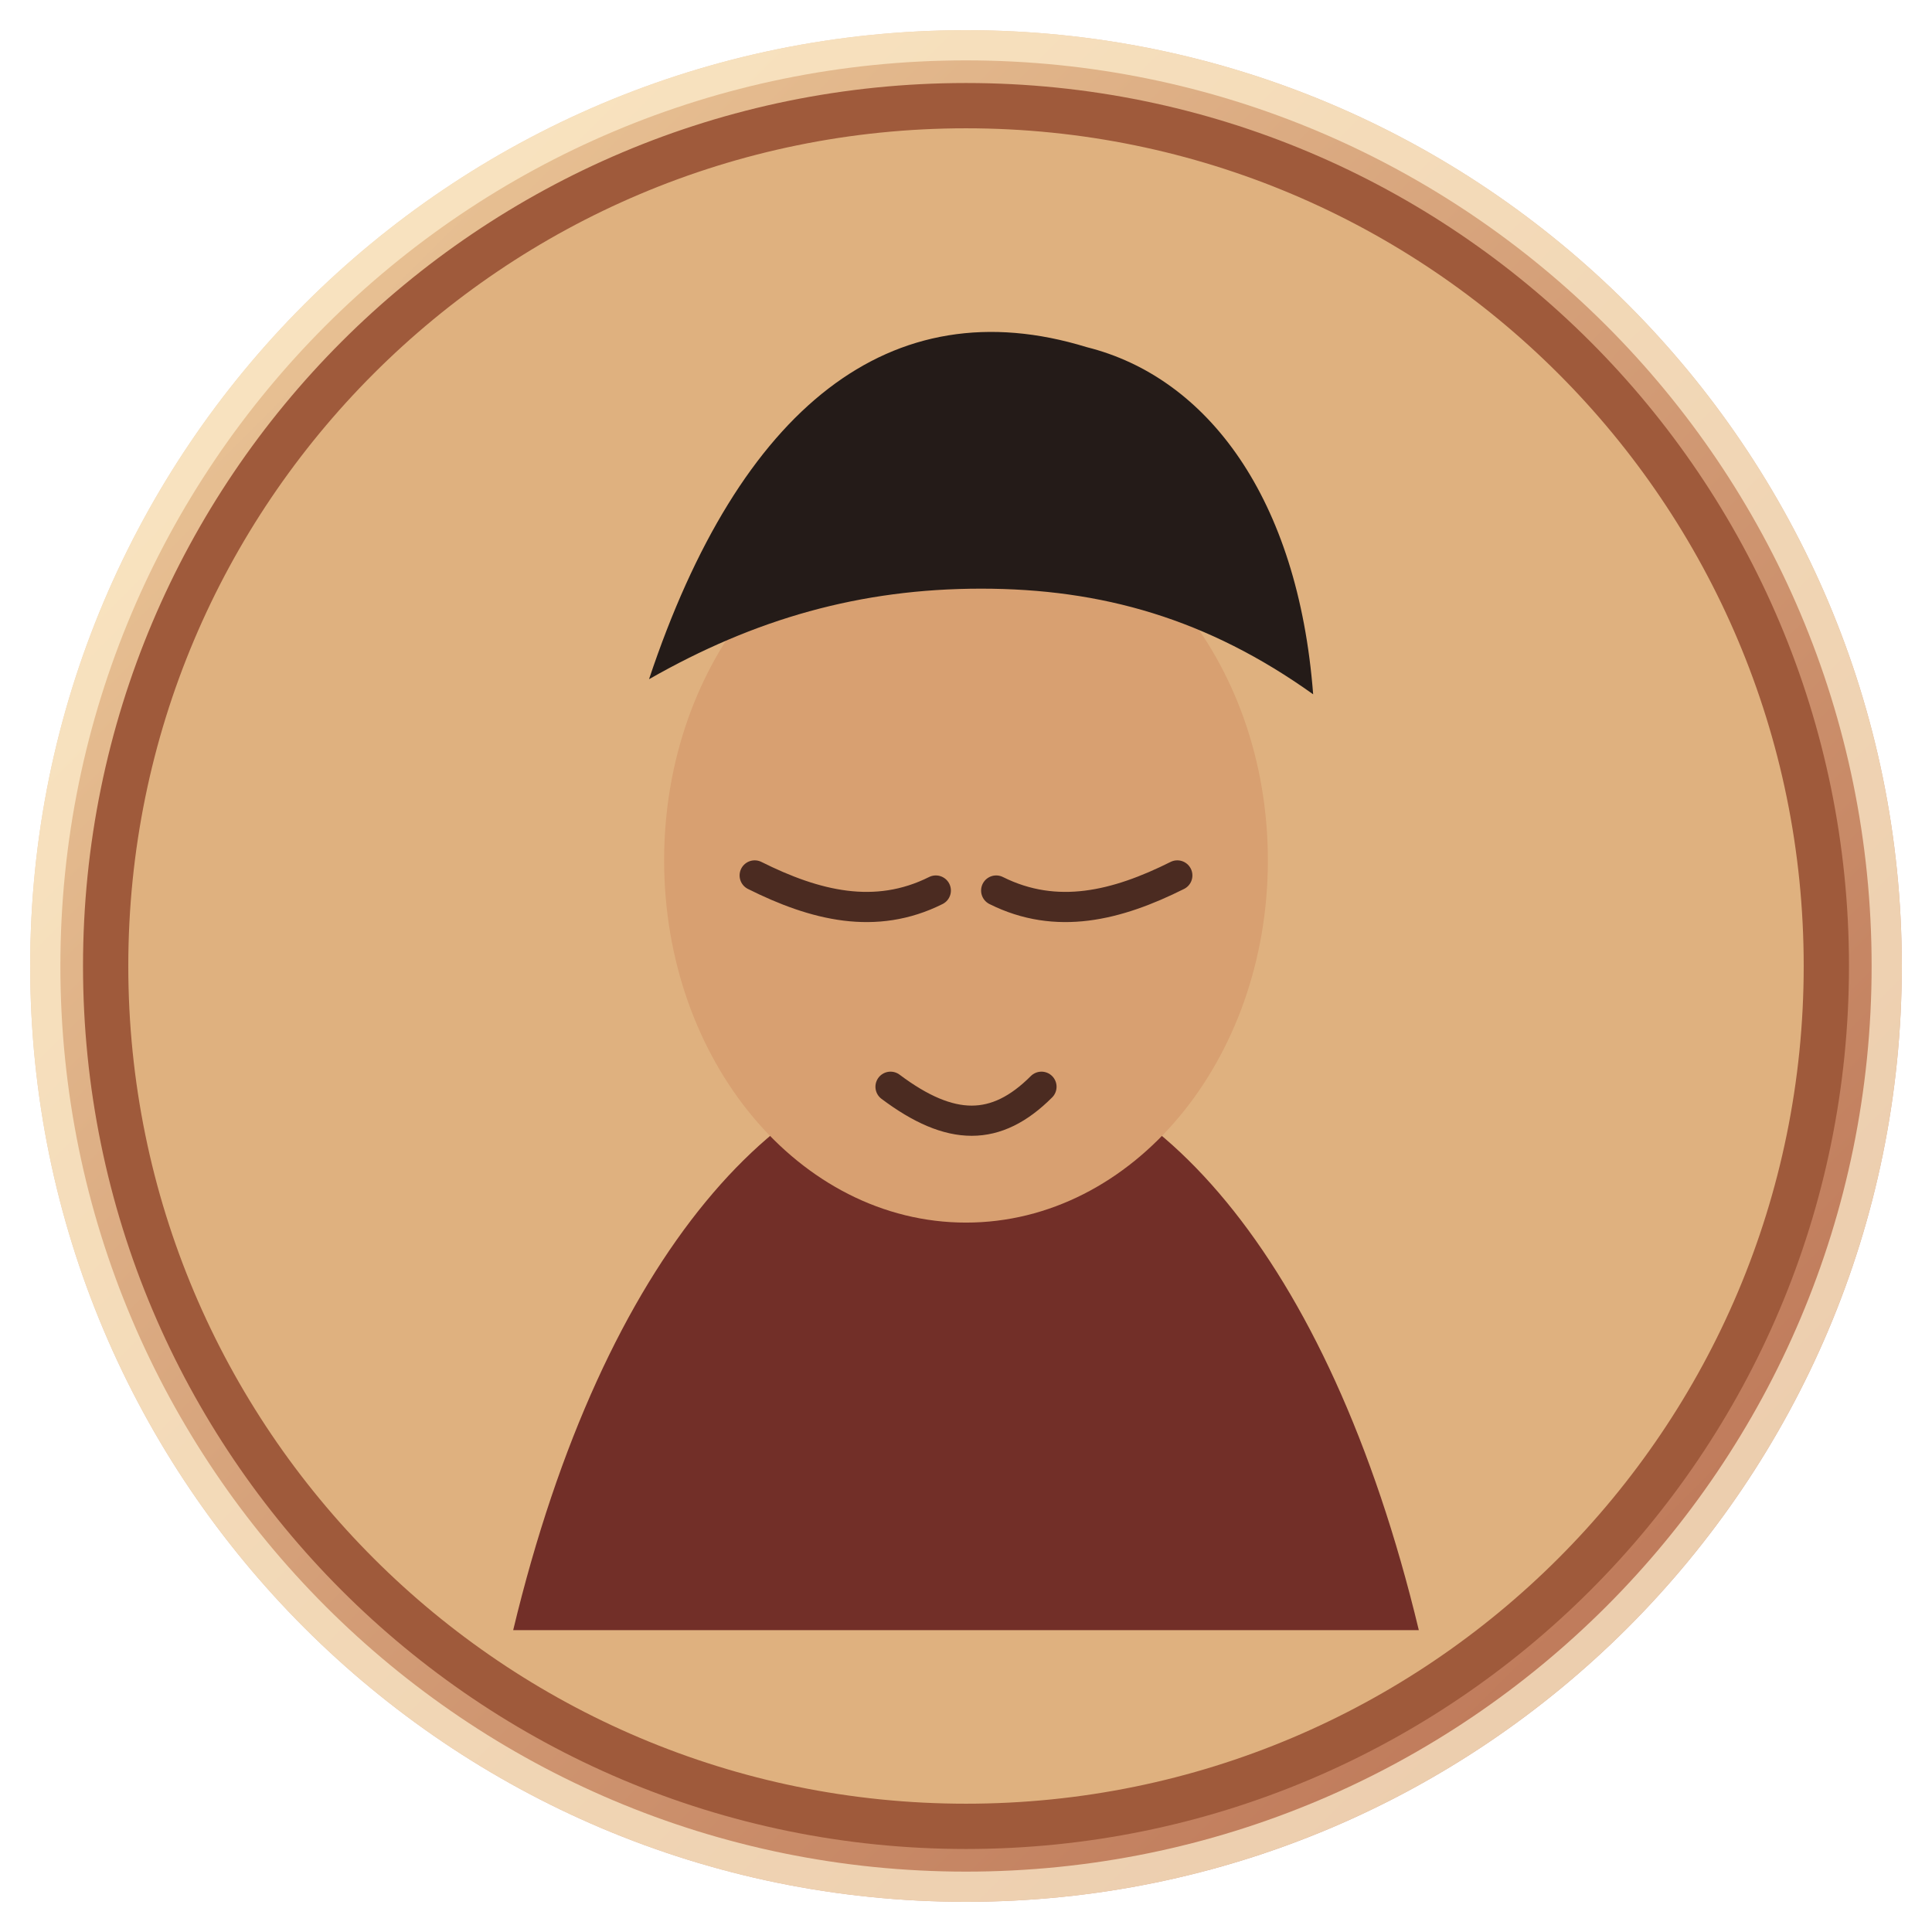
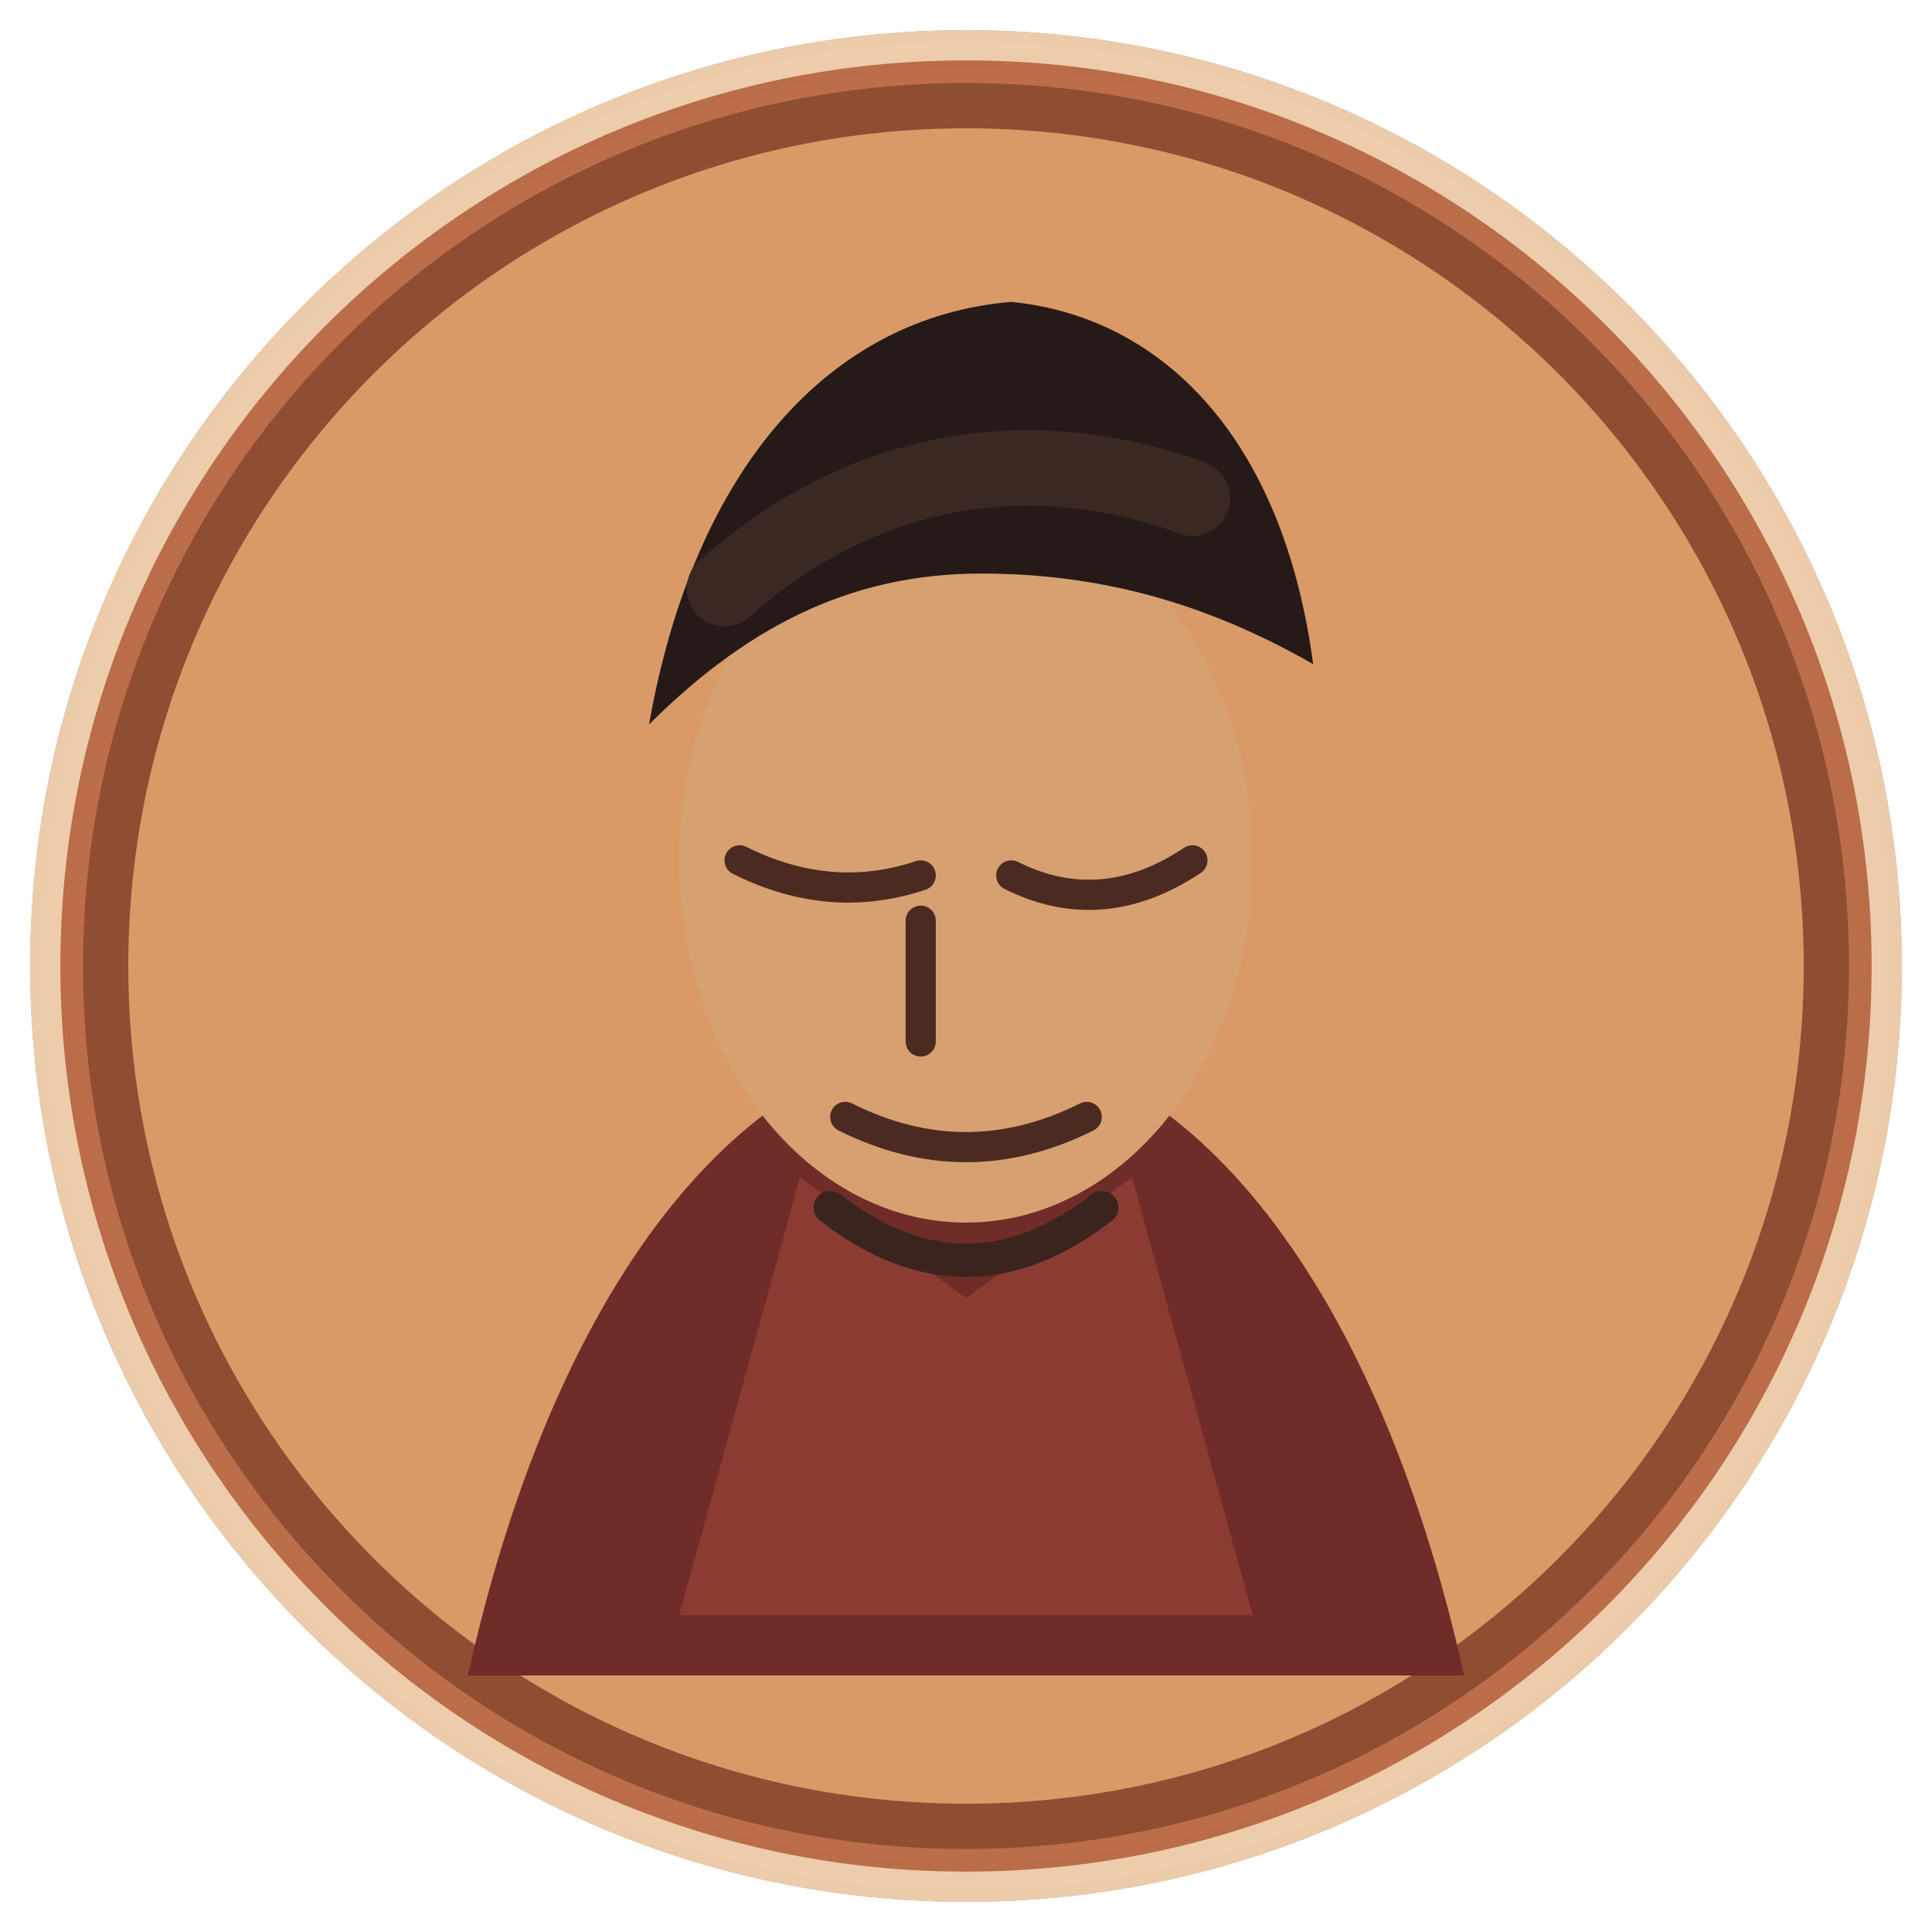
<svg xmlns="http://www.w3.org/2000/svg" viewBox="0 0 128 128">
  <defs>
-     <linearGradient id="g" x1="0" y1="0" x2="1" y2="1">
-       <stop stop-color="#f0cf9f" />
-       <stop offset="1" stop-color="#b76c4f" />
-     </linearGradient>
+     <radialGradient id="bg">
+       <stop stop-color="#f3d2a1" />
+       <stop offset="1" stop-color="#b96845" />
+     </radialGradient>
  </defs>
-   <circle cx="64" cy="64" r="62" fill="url(#g)" />
-   <circle cx="64" cy="64" r="57" fill="#dfb17f" stroke="#9f5a3b" stroke-width="3" />
-   <path d="M34 108c6-25 18-38 30-38s24 13 30 38" fill="#722f28" />
-   <ellipse cx="64" cy="57" rx="20" ry="24" fill="#d8a071" />
-   <path d="M43 45c6-18 16-26 29-22 8 2 14 10 15 23-7-5-14-7-22-7-8 0-15 2-22 6z" fill="#241b18" />
-   <path d="M50 58c4 2 8 3 12 1M66 59c4 2 8 1 12-1M59 72c4 3 7 3 10 0" stroke="#4b2b21" stroke-width="2" fill="none" stroke-linecap="round" />
-   <circle cx="64" cy="64" r="61" fill="none" stroke="#fff1d1" stroke-width="2" opacity=".7" />
+   <circle cx="64" cy="64" r="62" fill="url(#bg)" />
+   <circle cx="64" cy="64" r="57" fill="#d99a67" stroke="#8f4e32" stroke-width="3" />
+   <path d="M31 111c6-27 19-42 33-42s27 15 33 42" fill="#6f2c28" />
+   <path d="M45 107l8-29 11 8 11-8 8 29" fill="#8c3b32" />
+   <ellipse cx="64" cy="57" rx="19" ry="24" fill="#d7a071" />
+   <path d="M43 48c3-17 12-27 24-28 10 1 18 9 20 24-7-4-14-6-22-6-8 0-15 3-22 10z" fill="#251a17" />
+   <path d="M48 39c9-8 20-10 31-6" fill="none" stroke="#3a2923" stroke-width="5" stroke-linecap="round" />
+   <path d="M49 57q6 3 12 1M67 58q6 3 12-1" stroke="#4b2b21" stroke-width="2" fill="none" stroke-linecap="round" />
+   <path d="M61 61v8m-5 5q8 4 16 0" stroke="#4b2b21" stroke-width="2" fill="none" stroke-linecap="round" />
+   <path d="M55 80q9 7 18 0" stroke="#3a241d" stroke-width="2.2" fill="none" stroke-linecap="round" />
+   <circle cx="64" cy="64" r="61" fill="none" stroke="#fff1d1" stroke-width="2" opacity=".72" />
</svg>
